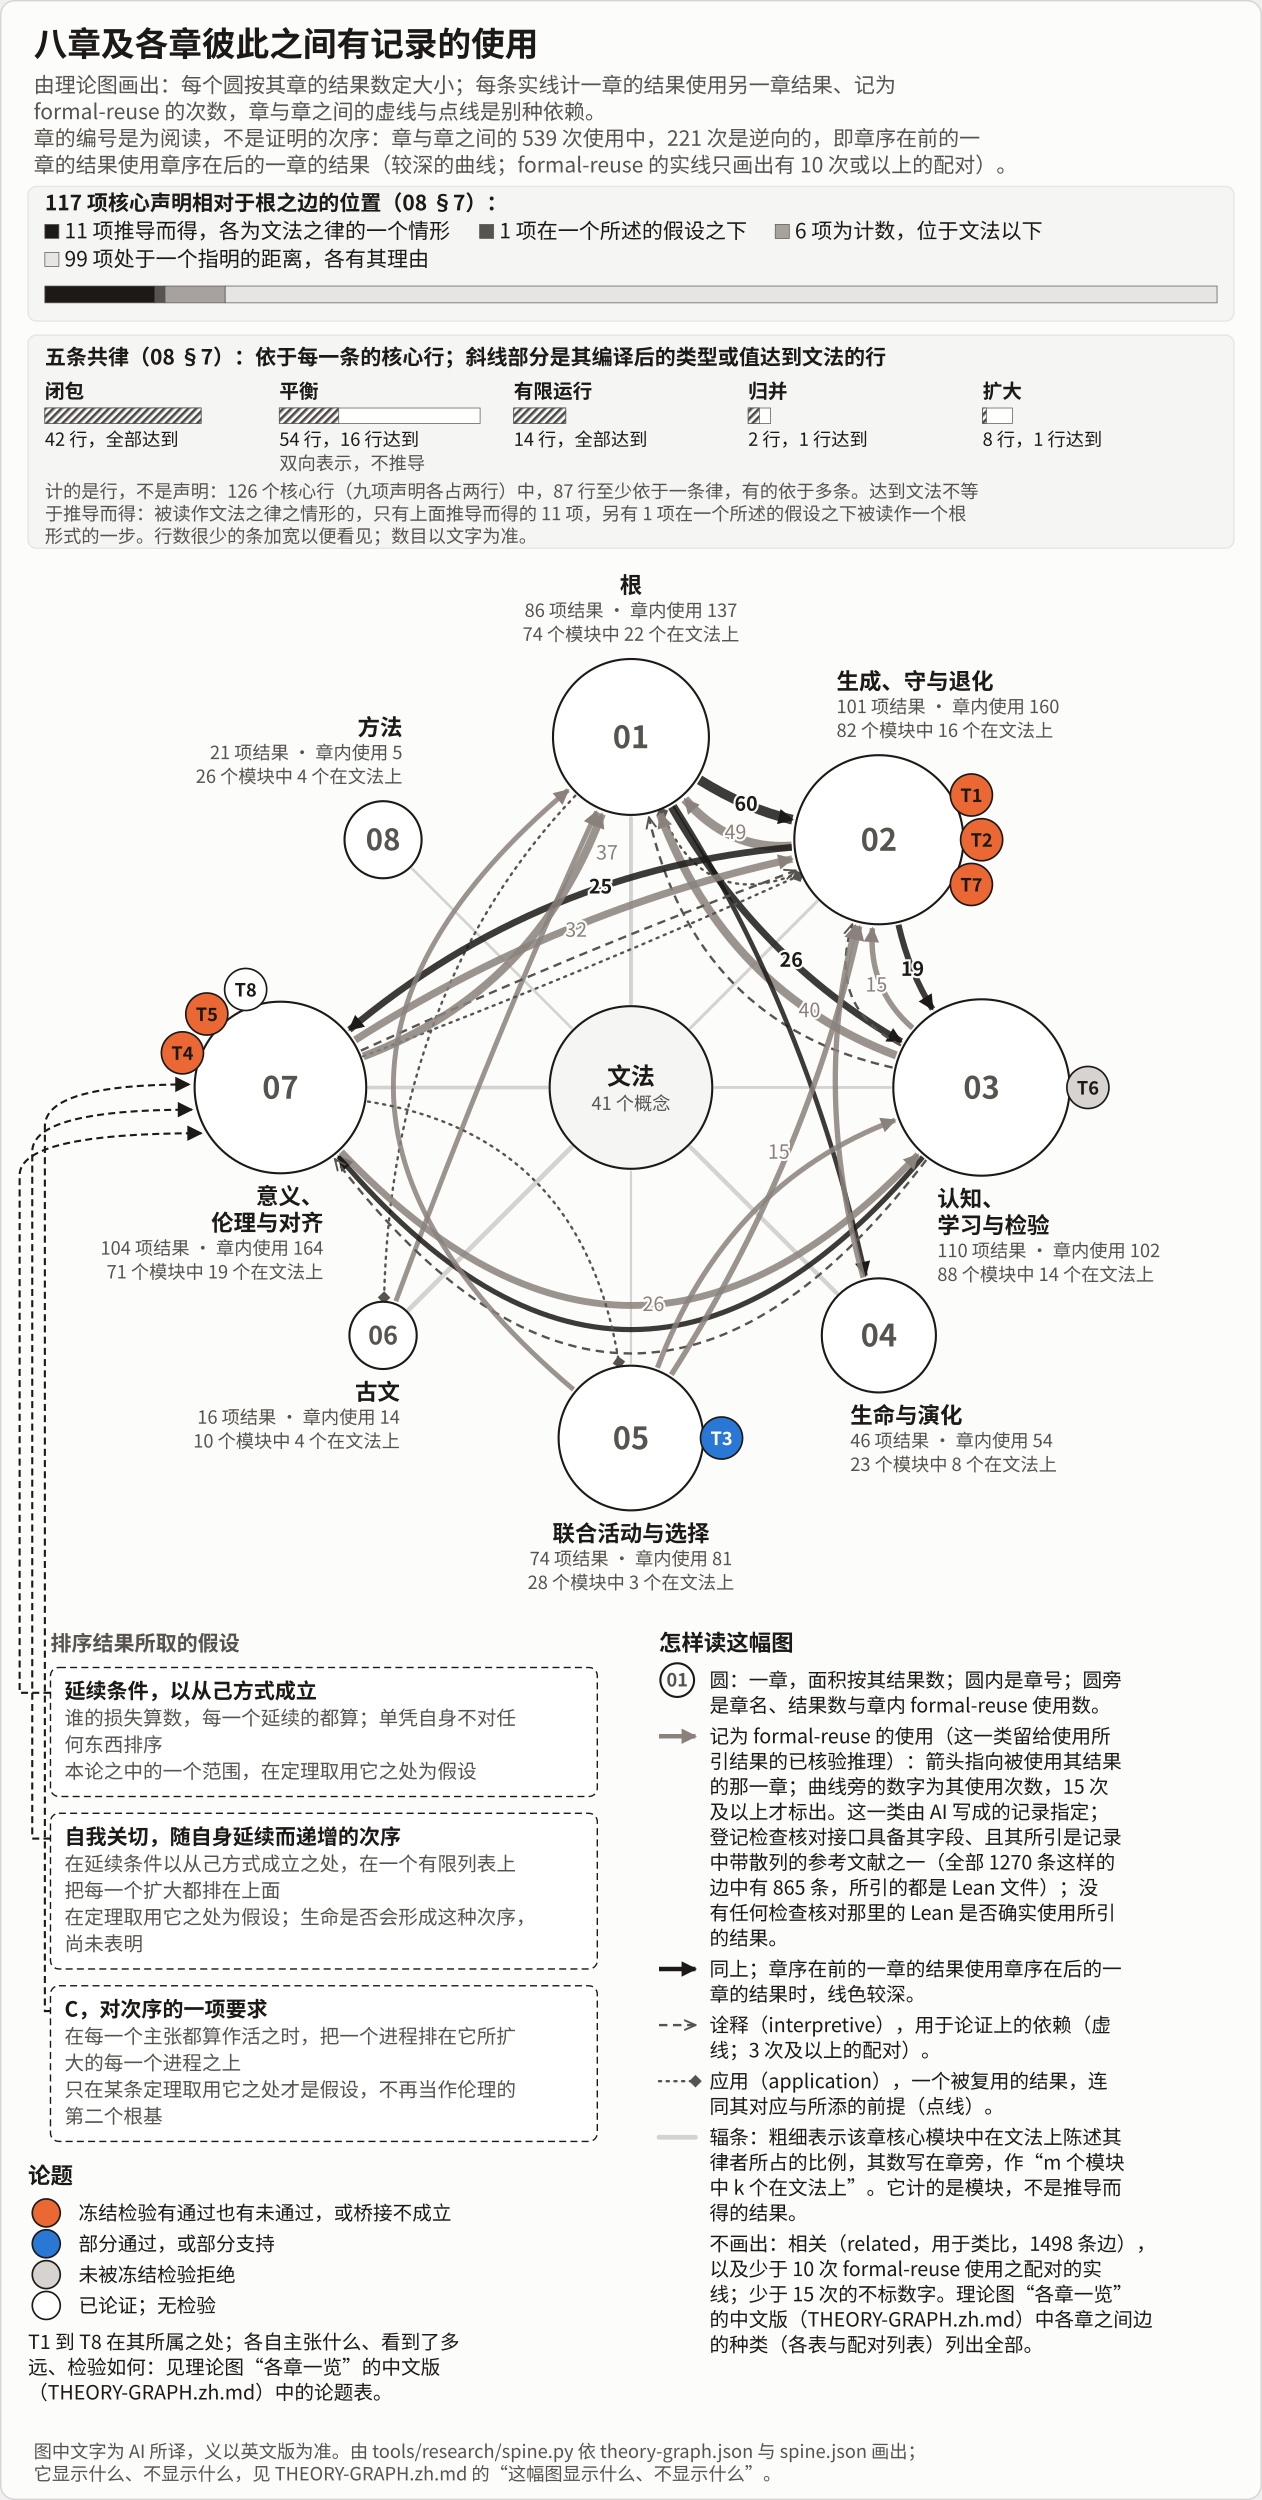
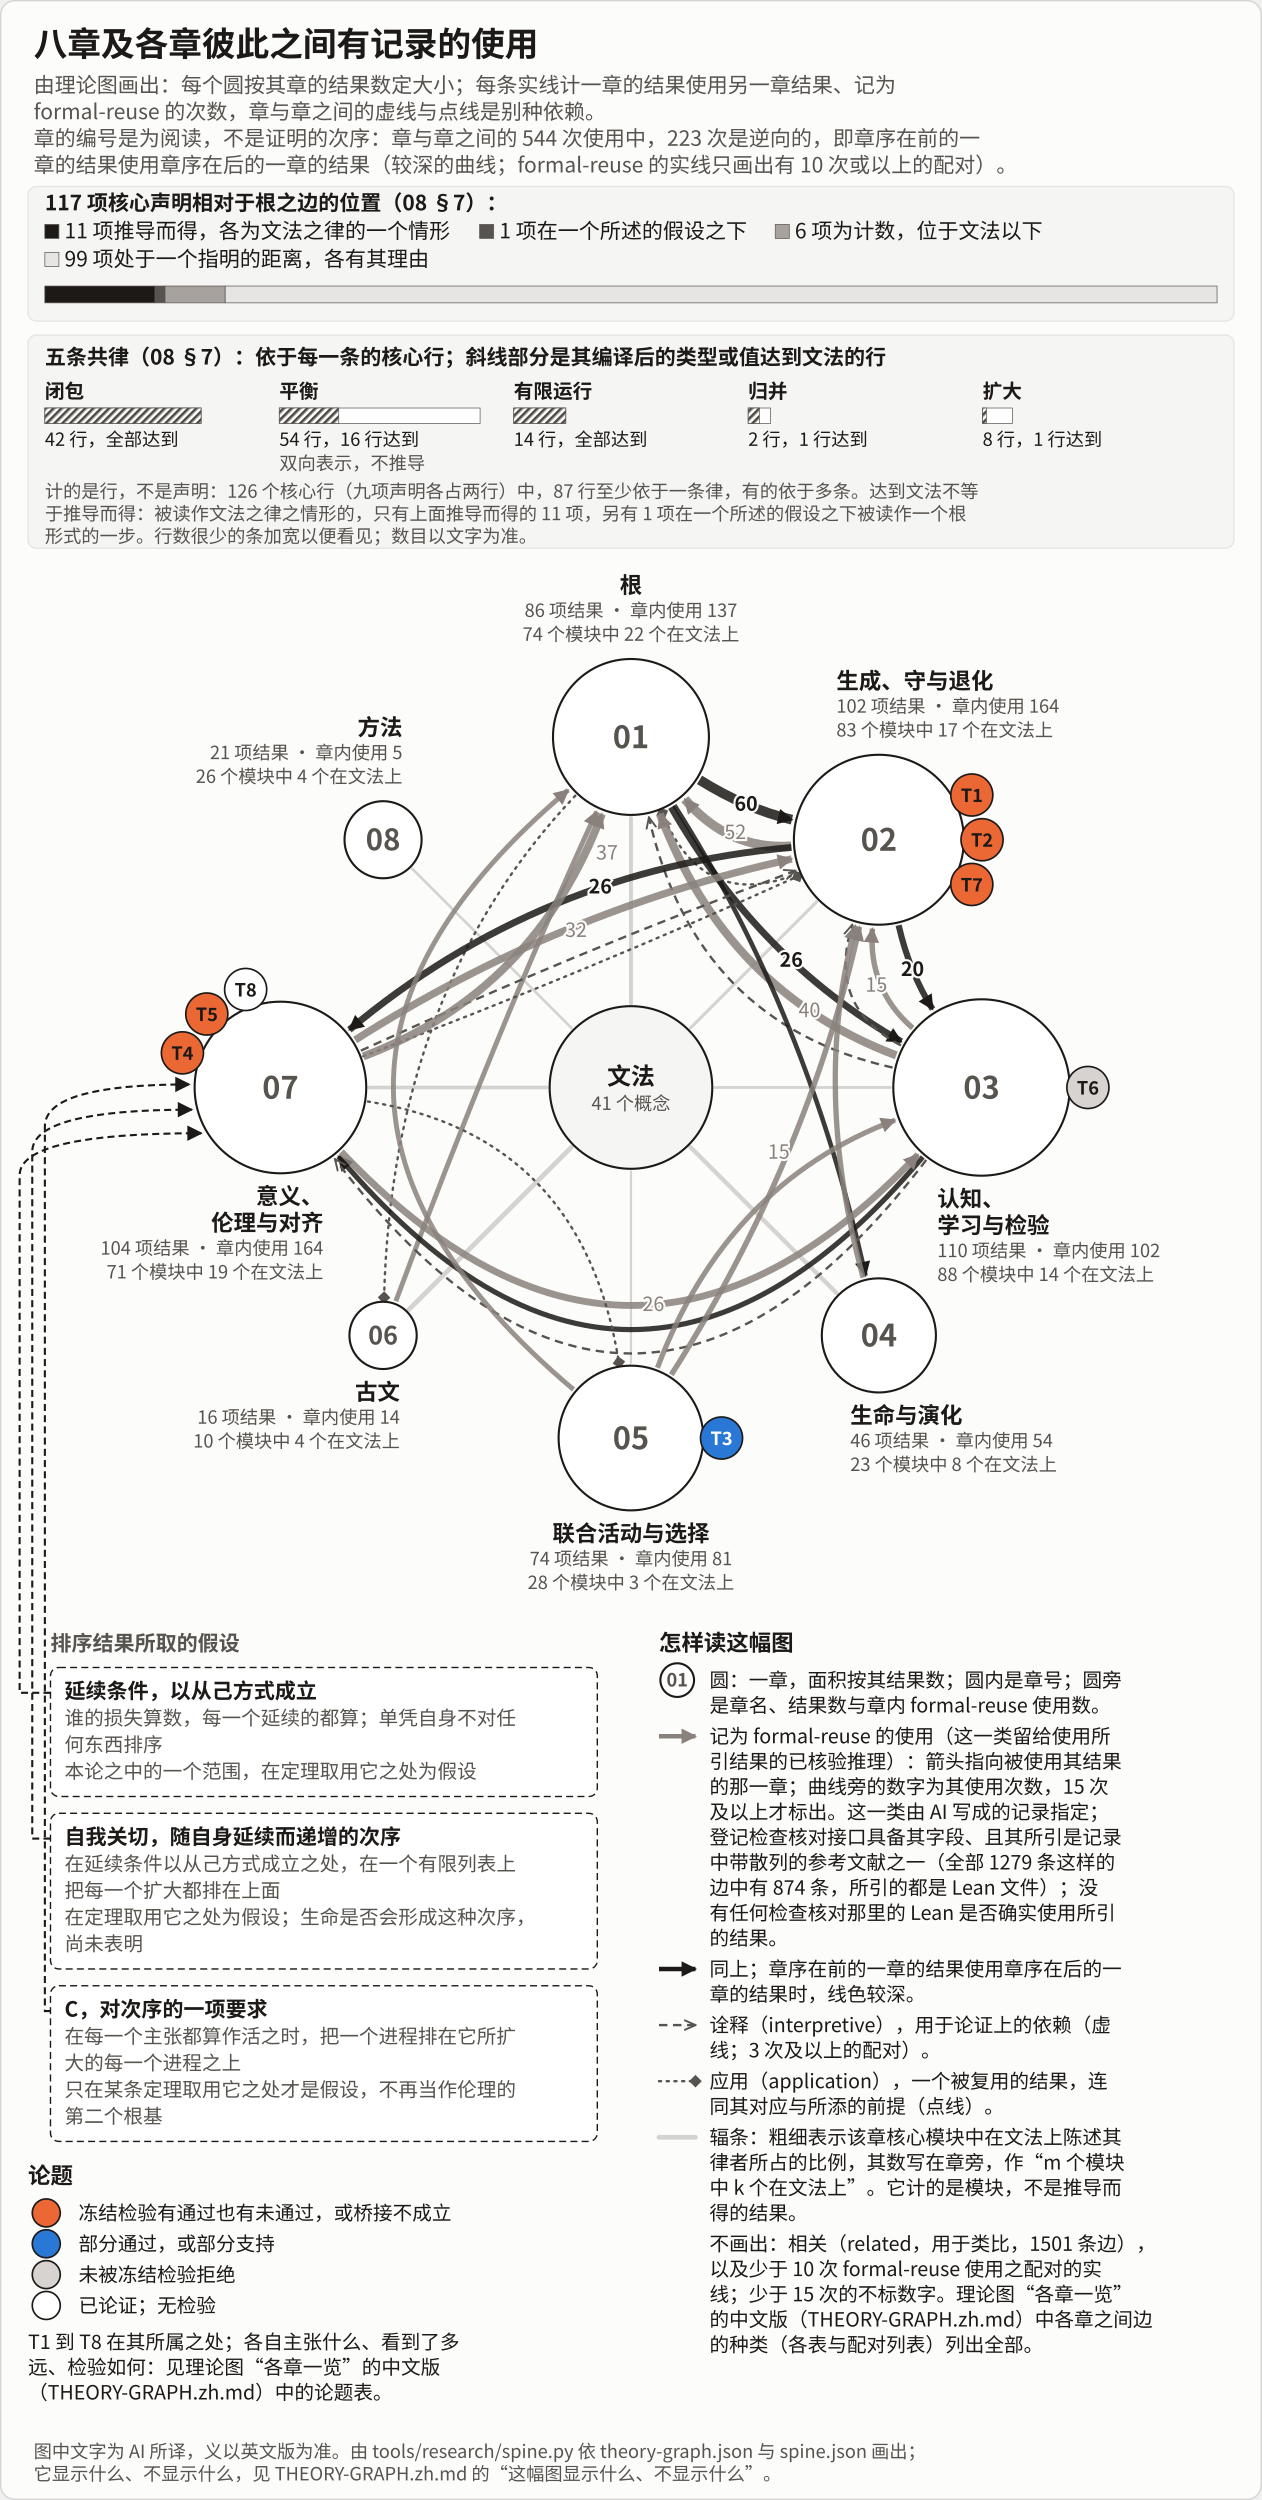
<svg xmlns="http://www.w3.org/2000/svg" viewBox="0 0 900 1783" width="900" height="1783" role="img" aria-labelledby="spine-title spine-desc" font-family="'PingFang SC', 'Hiragino Sans GB', 'Noto Sans CJK SC', 'Microsoft YaHei', sans-serif">
  <defs>
    <marker id="fwd" viewBox="0 0 10 10" refX="9" refY="5" markerWidth="11" markerHeight="11" markerUnits="userSpaceOnUse" orient="auto">
      <path d="M0,0 L10,5 L0,10 z" fill="#8a817c" />
    </marker>
    <marker id="back" viewBox="0 0 10 10" refX="9" refY="5" markerWidth="11" markerHeight="11" markerUnits="userSpaceOnUse" orient="auto">
      <path d="M0,0 L10,5 L0,10 z" fill="#1c1917" />
    </marker>
    <marker id="thin" viewBox="0 0 10 10" refX="9" refY="5" markerWidth="9" markerHeight="9" markerUnits="userSpaceOnUse" orient="auto">
      <path d="M0,1 L9,5 L0,9" fill="none" stroke="#57534e" stroke-width="1.5" />
    </marker>
    <marker id="diamond" viewBox="0 0 10 10" refX="5" refY="5" markerWidth="9" markerHeight="9" markerUnits="userSpaceOnUse" orient="auto">
      <path d="M5,0 L10,5 L5,10 L0,5 z" fill="#57534e" />
    </marker>
    <pattern id="reach" width="4" height="4" patternUnits="userSpaceOnUse" patternTransform="rotate(45)">
      <rect width="4" height="4" fill="#ffffff" />
      <rect width="2" height="4" fill="#57534e" />
    </pattern>
  </defs>
  <rect x="0.5" y="0.5" width="899" height="1782" rx="10" fill="#fcfcfb" stroke="#d6d3d1" />
  <text x="24" y="40" font-size="24" font-weight="bold" text-anchor="start" fill="#1c1917">八章及各章彼此之间有记录的使用</text>
  <text x="24" y="66" font-size="15" text-anchor="start" fill="#57534e">由理论图画出：每个圆按其章的结果数定大小；每条实线计一章的结果使用另一章结果、记为</text>
  <text x="24" y="85" font-size="15" text-anchor="start" fill="#57534e">formal-reuse 的次数，章与章之间的虚线与点线是别种依赖。</text>
-   <text x="24" y="104" font-size="15" text-anchor="start" fill="#57534e">章的编号是为阅读，不是证明的次序：章与章之间的 539 次使用中，221 次是逆向的，即章序在前的一</text>
+   <text x="24" y="104" font-size="15" text-anchor="start" fill="#57534e">章的编号是为阅读，不是证明的次序：章与章之间的 544 次使用中，223 次是逆向的，即章序在前的一</text>
  <text x="24" y="123" font-size="15" text-anchor="start" fill="#57534e">章的结果使用章序在后的一章的结果（较深的曲线；formal-reuse 的实线只画出有 10 次或以上的配对）。</text>
  <rect x="20" y="133" width="860" height="96" rx="6" fill="#f5f5f4" stroke="#e7e5e4" />
  <text x="32" y="150" font-size="15" font-weight="bold" text-anchor="start" fill="#1c1917">117 项核心声明相对于根之边的位置（08 §7）：</text>
  <rect x="32" y="160" width="10" height="10" fill="#1c1917" stroke="#57534e" stroke-width="0.5" />
  <text x="46" y="170" font-size="15" text-anchor="start" fill="#1c1917">11 项推导而得，各为文法之律的一个情形</text>
  <rect x="342.1" y="160" width="10" height="10" fill="#57534e" stroke="#57534e" stroke-width="0.5" />
  <text x="356.1" y="170" font-size="15" text-anchor="start" fill="#1c1917">1 项在一个所述的假设之下</text>
  <rect x="552.9" y="160" width="10" height="10" fill="#a8a29e" stroke="#57534e" stroke-width="0.5" />
  <text x="566.9" y="170" font-size="15" text-anchor="start" fill="#1c1917">6 项为计数，位于文法以下</text>
  <rect x="32" y="180" width="10" height="10" fill="#e7e5e4" stroke="#57534e" stroke-width="0.5" />
  <text x="46" y="190" font-size="15" text-anchor="start" fill="#1c1917">99 项处于一个指明的距离，各有其理由</text>
  <rect x="32" y="204" width="78.6" height="12" fill="#1c1917" stroke="#57534e" stroke-width="0.5" />
  <rect x="110.6" y="204" width="7.1" height="12" fill="#57534e" stroke="#57534e" stroke-width="0.5" />
  <rect x="117.7" y="204" width="42.9" height="12" fill="#a8a29e" stroke="#57534e" stroke-width="0.5" />
  <rect x="160.6" y="204" width="707.4" height="12" fill="#e7e5e4" stroke="#57534e" stroke-width="0.5" />
  <rect x="20" y="239" width="860" height="152" rx="6" fill="#f5f5f4" stroke="#e7e5e4" />
  <text x="32" y="260" font-size="15" font-weight="bold" text-anchor="start" fill="#1c1917">五条共律（08 §7）：依于每一条的核心行；斜线部分是其编译后的类型或值达到文法的行</text>
  <text x="32" y="284" font-size="14" font-weight="bold" text-anchor="start" fill="#1c1917">闭包</text>
  <rect x="32" y="291" width="111.4" height="11" fill="#ffffff" stroke="#57534e" stroke-width="0.5" />
  <rect x="32" y="291" width="111.4" height="11" fill="url(#reach)" stroke="#57534e" stroke-width="0.5" />
  <text x="32" y="318" font-size="13" text-anchor="start" fill="#1c1917">42 行，全部达到</text>
  <text x="199.2" y="284" font-size="14" font-weight="bold" text-anchor="start" fill="#1c1917">平衡</text>
  <rect x="199.2" y="291" width="143.2" height="11" fill="#ffffff" stroke="#57534e" stroke-width="0.5" />
  <rect x="199.2" y="291" width="42.4" height="11" fill="url(#reach)" stroke="#57534e" stroke-width="0.5" />
  <text x="199.2" y="318" font-size="13" text-anchor="start" fill="#1c1917">54 行，16 行达到</text>
  <text x="199.2" y="335" font-size="13" text-anchor="start" fill="#57534e">双向表示，不推导</text>
  <text x="366.4" y="284" font-size="14" font-weight="bold" text-anchor="start" fill="#1c1917">有限运行</text>
  <rect x="366.4" y="291" width="37.1" height="11" fill="#ffffff" stroke="#57534e" stroke-width="0.5" />
  <rect x="366.4" y="291" width="37.1" height="11" fill="url(#reach)" stroke="#57534e" stroke-width="0.5" />
  <text x="366.4" y="318" font-size="13" text-anchor="start" fill="#1c1917">14 行，全部达到</text>
  <text x="533.6" y="284" font-size="14" font-weight="bold" text-anchor="start" fill="#1c1917">归并</text>
  <rect x="533.6" y="291" width="16" height="11" fill="#ffffff" stroke="#57534e" stroke-width="0.5" />
  <rect x="533.6" y="291" width="8" height="11" fill="url(#reach)" stroke="#57534e" stroke-width="0.5" />
  <text x="533.6" y="318" font-size="13" text-anchor="start" fill="#1c1917">2 行，1 行达到</text>
  <text x="700.8" y="284" font-size="14" font-weight="bold" text-anchor="start" fill="#1c1917">扩大</text>
  <rect x="700.8" y="291" width="21.2" height="11" fill="#ffffff" stroke="#57534e" stroke-width="0.5" />
  <rect x="700.8" y="291" width="2.7" height="11" fill="url(#reach)" stroke="#57534e" stroke-width="0.5" />
  <text x="700.8" y="318" font-size="13" text-anchor="start" fill="#1c1917">8 行，1 行达到</text>
  <text x="32" y="355" font-size="13" text-anchor="start" fill="#57534e">计的是行，不是声明：126 个核心行（九项声明各占两行）中，87 行至少依于一条律，有的依于多条。达到文法不等</text>
  <text x="32" y="371" font-size="13" text-anchor="start" fill="#57534e">于推导而得：被读作文法之律之情形的，只有上面推导而得的 11 项，另有 1 项在一个所述的假设之下被读作一个根</text>
  <text x="32" y="387" font-size="13" text-anchor="start" fill="#57534e">形式的一步。行数很少的条加宽以便看见；数目以文字为准。</text>
  <line x1="450" y1="583.3" x2="450" y2="715.6" stroke="#a8a29e" stroke-opacity="0.45" stroke-width="2.8" stroke-linecap="round" />
-   <line x1="582.7" y1="642.9" x2="492.4" y2="733.2" stroke="#a8a29e" stroke-opacity="0.45" stroke-width="2.2" stroke-linecap="round" />
+   <line x1="582.5" y1="643.1" x2="492.4" y2="733.2" stroke="#a8a29e" stroke-opacity="0.45" stroke-width="2.2" stroke-linecap="round" />
  <line x1="635.1" y1="775.6" x2="510" y2="775.6" stroke="#a8a29e" stroke-opacity="0.45" stroke-width="2" stroke-linecap="round" />
  <line x1="596.6" y1="922.2" x2="492.4" y2="818.1" stroke="#a8a29e" stroke-opacity="0.45" stroke-width="3.1" stroke-linecap="round" />
  <line x1="450" y1="972" x2="450" y2="835.6" stroke="#a8a29e" stroke-opacity="0.45" stroke-width="1.6" stroke-linecap="round" />
  <line x1="291.6" y1="934" x2="407.6" y2="818.1" stroke="#a8a29e" stroke-opacity="0.45" stroke-width="3.4" stroke-linecap="round" />
  <line x1="263.2" y1="775.6" x2="390" y2="775.6" stroke="#a8a29e" stroke-opacity="0.45" stroke-width="2.6" stroke-linecap="round" />
  <line x1="294.1" y1="619.7" x2="407.6" y2="733.2" stroke="#a8a29e" stroke-opacity="0.45" stroke-width="1.9" stroke-linecap="round" />
  <circle cx="450" cy="775.6" r="58" fill="#f5f5f4" stroke="#1c1917" stroke-width="1.5" />
  <text x="450" y="773.6" font-size="17" font-weight="bold" text-anchor="middle" fill="#1c1917">文法</text>
  <text x="450" y="791.6" font-size="13" text-anchor="middle" fill="#57534e">41 个概念</text>
-   <path d="M498.9,556.2 Q532.3,577 565.1,584.6" fill="none" stroke="#1c1917" stroke-opacity="0.85" stroke-width="7" marker-end="url(#back)" />
-   <path d="M564.6,603.4 Q520,606.6 488.4,570" fill="none" stroke="#8a817c" stroke-opacity="0.85" stroke-width="6.4" marker-end="url(#fwd)" />
-   <path d="M569.3,622.8 Q501.7,650.9 472.3,579.9" fill="none" stroke="#57534e" stroke-width="1.7" stroke-dasharray="1.5 4" stroke-linecap="round" marker-end="url(#diamond)" />
+   <path d="M498.9,556.2 Q532.3,577 564.8,584.6" fill="none" stroke="#1c1917" stroke-opacity="0.85" stroke-width="7" marker-end="url(#back)" />
+   <path d="M564.3,603.4 Q520,606.6 488.4,570" fill="none" stroke="#8a817c" stroke-opacity="0.85" stroke-width="6.6" marker-end="url(#fwd)" />
+   <path d="M569,622.9 Q501.7,650.9 472.3,579.9" fill="none" stroke="#57534e" stroke-width="1.7" stroke-dasharray="1.5 4" stroke-linecap="round" marker-end="url(#diamond)" />
  <path d="M478.7,575.7 Q541.1,684.6 642.8,742.9" fill="none" stroke="#1c1917" stroke-opacity="0.85" stroke-width="4.9" marker-end="url(#back)" />
  <path d="M639.2,752.7 Q518.4,707.2 470.7,580.5" fill="none" stroke="#8a817c" stroke-opacity="0.85" stroke-width="5.9" marker-end="url(#fwd)" />
  <path d="M636.6,761.4 Q495.8,729.8 462.8,582.9" fill="none" stroke="#57534e" stroke-width="1.7" stroke-dasharray="6 4" marker-end="url(#thin)" />
  <path d="M481,574.3 Q576,723.5 617.3,909.8" fill="none" stroke="#1c1917" stroke-opacity="0.85" stroke-width="3.3" marker-end="url(#back)" />
  <path d="M410.3,567.5 Q279.7,705.1 273.9,925.4" fill="none" stroke="#57534e" stroke-width="1.7" stroke-dasharray="1.5 4" stroke-linecap="round" marker-end="url(#diamond)" />
  <path d="M282.3,928 Q353.6,735.7 425.5,578.9" fill="none" stroke="#8a817c" stroke-opacity="0.85" stroke-width="3.5" marker-end="url(#fwd)" />
-   <path d="M640.8,659.6 Q648.6,693.4 665.1,719.7" fill="none" stroke="#1c1917" stroke-opacity="0.85" stroke-width="4.3" marker-end="url(#back)" />
-   <path d="M650.9,733.2 Q619,705.6 622.2,662" fill="none" stroke="#8a817c" stroke-opacity="0.85" stroke-width="3.9" marker-end="url(#fwd)" />
-   <path d="M642.5,745.6 Q589.5,717.9 607.8,659.3" fill="none" stroke="#57534e" stroke-width="1.7" stroke-dasharray="6 4" marker-end="url(#thin)" />
-   <path d="M564.7,604.3 Q385.6,620.1 249.2,734.4" fill="none" stroke="#1c1917" stroke-opacity="0.85" stroke-width="4.8" marker-end="url(#back)" />
-   <path d="M253.3,741.7 Q397.8,649.7 565,612.6" fill="none" stroke="#8a817c" stroke-opacity="0.85" stroke-width="5.3" marker-end="url(#fwd)" />
-   <path d="M257.4,749.3 Q410.1,679.3 567.4,620.9" fill="none" stroke="#57534e" stroke-width="1.7" stroke-dasharray="6 4" marker-end="url(#thin)" />
-   <path d="M259.1,753.3 Q416.2,694 569.1,624.9" fill="none" stroke="#57534e" stroke-width="1.7" stroke-dasharray="1.5 4" stroke-linecap="round" marker-end="url(#diamond)" />
+   <path d="M640.9,659.9 Q648.6,693.4 665.1,719.7" fill="none" stroke="#1c1917" stroke-opacity="0.85" stroke-width="4.4" marker-end="url(#back)" />
+   <path d="M650.9,733.2 Q619,705.6 622.2,662.3" fill="none" stroke="#8a817c" stroke-opacity="0.85" stroke-width="3.9" marker-end="url(#fwd)" />
+   <path d="M642.5,745.6 Q589.5,717.9 607.8,659.6" fill="none" stroke="#57534e" stroke-width="1.7" stroke-dasharray="6 4" marker-end="url(#thin)" />
+   <path d="M564.4,604.4 Q385.6,620.1 249.2,734.4" fill="none" stroke="#1c1917" stroke-opacity="0.85" stroke-width="4.9" marker-end="url(#back)" />
+   <path d="M253.3,741.7 Q397.8,649.7 564.7,612.6" fill="none" stroke="#8a817c" stroke-opacity="0.85" stroke-width="5.3" marker-end="url(#fwd)" />
+   <path d="M257.4,749.3 Q410.1,679.3 567.2,621" fill="none" stroke="#57534e" stroke-width="1.7" stroke-dasharray="6 4" marker-end="url(#thin)" />
+   <path d="M259.1,753.3 Q416.2,694 568.8,625.1" fill="none" stroke="#57534e" stroke-width="1.7" stroke-dasharray="1.5 4" stroke-linecap="round" marker-end="url(#diamond)" />
  <path d="M658.1,825.2 Q450,1071.6 241.4,824.7" fill="none" stroke="#1c1917" stroke-opacity="0.85" stroke-width="3.7" marker-end="url(#back)" />
  <path d="M660.6,827.3 Q450,1103.6 238.9,826.7" fill="none" stroke="#57534e" stroke-width="1.7" stroke-dasharray="6 4" marker-end="url(#thin)" />
  <path d="M243.4,821.5 Q450,1039.6 654.7,823.5" fill="none" stroke="#8a817c" stroke-opacity="0.85" stroke-width="4.9" marker-end="url(#fwd)" />
-   <path d="M615.6,911.2 Q578.8,775.6 610.2,660" fill="none" stroke="#8a817c" stroke-opacity="0.85" stroke-width="3.8" marker-end="url(#fwd)" />
+   <path d="M615.6,911.2 Q578.8,775.6 610.1,660.2" fill="none" stroke="#8a817c" stroke-opacity="0.85" stroke-width="3.8" marker-end="url(#fwd)" />
  <path d="M409,991 Q154,775.6 405.2,563.5" fill="none" stroke="#8a817c" stroke-opacity="0.85" stroke-width="3.5" marker-end="url(#fwd)" />
-   <path d="M478.8,980.4 Q576,827.8 613.1,660.7" fill="none" stroke="#8a817c" stroke-opacity="0.85" stroke-width="3.9" marker-end="url(#fwd)" />
+   <path d="M478.8,980.4 Q576,827.8 613,661" fill="none" stroke="#8a817c" stroke-opacity="0.85" stroke-width="3.9" marker-end="url(#fwd)" />
  <path d="M468.9,975.5 Q518.4,844.1 638.3,798.9" fill="none" stroke="#8a817c" stroke-opacity="0.85" stroke-width="3.7" marker-end="url(#fwd)" />
  <path d="M259.1,753.4 Q381.6,707.2 429.3,580.5" fill="none" stroke="#8a817c" stroke-opacity="0.85" stroke-width="5.7" marker-end="url(#fwd)" />
  <path d="M262.4,785.6 Q415.5,810.1 441.4,971.7" fill="none" stroke="#57534e" stroke-width="1.7" stroke-dasharray="1.5 4" stroke-linecap="round" marker-end="url(#diamond)" />
  <circle cx="450" cy="525.6" r="55.6" fill="#ffffff" stroke="#1c1917" stroke-width="1.5" />
  <text x="450" y="533.6" font-size="22" font-weight="bold" text-anchor="middle" fill="#57534e">01</text>
  <text x="450" y="423" font-size="16" font-weight="bold" text-anchor="middle" fill="#1c1917" stroke="#fcfcfb" stroke-width="3" paint-order="stroke">根</text>
  <text x="450" y="440" font-size="13" text-anchor="middle" fill="#57534e" stroke="#fcfcfb" stroke-width="3" paint-order="stroke">86 项结果 · 章内使用 137</text>
  <text x="450" y="457" font-size="13" text-anchor="middle" fill="#57534e" stroke="#fcfcfb" stroke-width="3" paint-order="stroke">74 个模块中 22 个在文法上</text>
-   <circle cx="626.8" cy="598.9" r="60.3" fill="#ffffff" stroke="#1c1917" stroke-width="1.5" />
+   <circle cx="626.8" cy="598.9" r="60.6" fill="#ffffff" stroke="#1c1917" stroke-width="1.5" />
  <text x="626.8" y="606.8" font-size="22" font-weight="bold" text-anchor="middle" fill="#57534e">02</text>
-   <text x="596.6" y="491.6" font-size="16" font-weight="bold" text-anchor="start" fill="#1c1917" stroke="#fcfcfb" stroke-width="3" paint-order="stroke">生成、守与退化</text>
-   <text x="596.6" y="508.6" font-size="13" text-anchor="start" fill="#57534e" stroke="#fcfcfb" stroke-width="3" paint-order="stroke">101 项结果 · 章内使用 160</text>
-   <text x="596.6" y="525.6" font-size="13" text-anchor="start" fill="#57534e" stroke="#fcfcfb" stroke-width="3" paint-order="stroke">82 个模块中 16 个在文法上</text>
+   <text x="596.5" y="491.3" font-size="16" font-weight="bold" text-anchor="start" fill="#1c1917" stroke="#fcfcfb" stroke-width="3" paint-order="stroke">生成、守与退化</text>
+   <text x="596.5" y="508.3" font-size="13" text-anchor="start" fill="#57534e" stroke="#fcfcfb" stroke-width="3" paint-order="stroke">102 项结果 · 章内使用 164</text>
+   <text x="596.5" y="525.3" font-size="13" text-anchor="start" fill="#57534e" stroke="#fcfcfb" stroke-width="3" paint-order="stroke">83 个模块中 17 个在文法上</text>
  <circle cx="700" cy="775.6" r="62.9" fill="#ffffff" stroke="#1c1917" stroke-width="1.5" />
  <text x="700" y="783.6" font-size="22" font-weight="bold" text-anchor="middle" fill="#57534e">03</text>
  <text x="668.5" y="860.6" font-size="16" font-weight="bold" text-anchor="start" fill="#1c1917" stroke="#fcfcfb" stroke-width="3" paint-order="stroke">认知、</text>
  <text x="668.5" y="879.6" font-size="16" font-weight="bold" text-anchor="start" fill="#1c1917" stroke="#fcfcfb" stroke-width="3" paint-order="stroke">学习与检验</text>
  <text x="668.5" y="896.6" font-size="13" text-anchor="start" fill="#57534e" stroke="#fcfcfb" stroke-width="3" paint-order="stroke">110 项结果 · 章内使用 102</text>
  <text x="668.5" y="913.6" font-size="13" text-anchor="start" fill="#57534e" stroke="#fcfcfb" stroke-width="3" paint-order="stroke">88 个模块中 14 个在文法上</text>
  <circle cx="626.8" cy="952.4" r="40.7" fill="#ffffff" stroke="#1c1917" stroke-width="1.5" />
  <text x="626.8" y="960.3" font-size="22" font-weight="bold" text-anchor="middle" fill="#57534e">04</text>
  <text x="606.4" y="1015.1" font-size="16" font-weight="bold" text-anchor="start" fill="#1c1917" stroke="#fcfcfb" stroke-width="3" paint-order="stroke">生命与演化</text>
  <text x="606.4" y="1032.1" font-size="13" text-anchor="start" fill="#57534e" stroke="#fcfcfb" stroke-width="3" paint-order="stroke">46 项结果 · 章内使用 54</text>
  <text x="606.4" y="1049.1" font-size="13" text-anchor="start" fill="#57534e" stroke="#fcfcfb" stroke-width="3" paint-order="stroke">23 个模块中 8 个在文法上</text>
  <circle cx="450" cy="1025.6" r="51.6" fill="#ffffff" stroke="#1c1917" stroke-width="1.5" />
  <text x="450" y="1033.6" font-size="22" font-weight="bold" text-anchor="middle" fill="#57534e">05</text>
  <text x="450" y="1099.3" font-size="16" font-weight="bold" text-anchor="middle" fill="#1c1917" stroke="#fcfcfb" stroke-width="3" paint-order="stroke">联合活动与选择</text>
  <text x="450" y="1116.3" font-size="13" text-anchor="middle" fill="#57534e" stroke="#fcfcfb" stroke-width="3" paint-order="stroke">74 项结果 · 章内使用 81</text>
  <text x="450" y="1133.3" font-size="13" text-anchor="middle" fill="#57534e" stroke="#fcfcfb" stroke-width="3" paint-order="stroke">28 个模块中 3 个在文法上</text>
  <circle cx="273.2" cy="952.4" r="24" fill="#ffffff" stroke="#1c1917" stroke-width="1.5" />
  <text x="273.2" y="958.9" font-size="18" font-weight="bold" text-anchor="middle" fill="#57534e">06</text>
  <text x="285.2" y="998.4" font-size="16" font-weight="bold" text-anchor="end" fill="#1c1917" stroke="#fcfcfb" stroke-width="3" paint-order="stroke">古文</text>
  <text x="285.2" y="1015.4" font-size="13" text-anchor="end" fill="#57534e" stroke="#fcfcfb" stroke-width="3" paint-order="stroke">16 项结果 · 章内使用 14</text>
  <text x="285.2" y="1032.4" font-size="13" text-anchor="end" fill="#57534e" stroke="#fcfcfb" stroke-width="3" paint-order="stroke">10 个模块中 4 个在文法上</text>
  <circle cx="200" cy="775.6" r="61.2" fill="#ffffff" stroke="#1c1917" stroke-width="1.5" />
  <text x="200" y="783.6" font-size="22" font-weight="bold" text-anchor="middle" fill="#57534e">07</text>
  <text x="230.6" y="858.8" font-size="16" font-weight="bold" text-anchor="end" fill="#1c1917" stroke="#fcfcfb" stroke-width="3" paint-order="stroke">意义、</text>
  <text x="230.6" y="877.8" font-size="16" font-weight="bold" text-anchor="end" fill="#1c1917" stroke="#fcfcfb" stroke-width="3" paint-order="stroke">伦理与对齐</text>
  <text x="230.6" y="894.8" font-size="13" text-anchor="end" fill="#57534e" stroke="#fcfcfb" stroke-width="3" paint-order="stroke">104 项结果 · 章内使用 164</text>
  <text x="230.6" y="911.8" font-size="13" text-anchor="end" fill="#57534e" stroke="#fcfcfb" stroke-width="3" paint-order="stroke">71 个模块中 19 个在文法上</text>
  <circle cx="273.2" cy="598.9" r="27.5" fill="#ffffff" stroke="#1c1917" stroke-width="1.5" />
  <text x="273.2" y="606.4" font-size="21" font-weight="bold" text-anchor="middle" fill="#57534e">08</text>
  <text x="287" y="524.4" font-size="16" font-weight="bold" text-anchor="end" fill="#1c1917" stroke="#fcfcfb" stroke-width="3" paint-order="stroke">方法</text>
  <text x="287" y="541.4" font-size="13" text-anchor="end" fill="#57534e" stroke="#fcfcfb" stroke-width="3" paint-order="stroke">21 项结果 · 章内使用 5</text>
  <text x="287" y="558.4" font-size="13" text-anchor="end" fill="#57534e" stroke="#fcfcfb" stroke-width="3" paint-order="stroke">26 个模块中 4 个在文法上</text>
-   <circle cx="692.8" cy="567" r="15" fill="#eb6834" stroke="#1c1917" stroke-width="1.2" />
-   <text x="692.8" y="572" font-size="13" font-weight="bold" text-anchor="middle" fill="#1c1917">T1</text>
-   <circle cx="700.1" cy="598.9" r="15" fill="#eb6834" stroke="#1c1917" stroke-width="1.2" />
-   <text x="700.1" y="603.9" font-size="13" font-weight="bold" text-anchor="middle" fill="#1c1917">T2</text>
-   <circle cx="692.8" cy="630.8" r="15" fill="#eb6834" stroke="#1c1917" stroke-width="1.2" />
-   <text x="692.8" y="635.8" font-size="13" font-weight="bold" text-anchor="middle" fill="#1c1917">T7</text>
+   <circle cx="693.1" cy="567" r="15" fill="#eb6834" stroke="#1c1917" stroke-width="1.2" />
+   <text x="693.1" y="572" font-size="13" font-weight="bold" text-anchor="middle" fill="#1c1917">T1</text>
+   <circle cx="700.4" cy="598.9" r="15" fill="#eb6834" stroke="#1c1917" stroke-width="1.2" />
+   <text x="700.4" y="603.9" font-size="13" font-weight="bold" text-anchor="middle" fill="#1c1917">T2</text>
+   <circle cx="693.1" cy="630.8" r="15" fill="#eb6834" stroke="#1c1917" stroke-width="1.2" />
+   <text x="693.1" y="635.8" font-size="13" font-weight="bold" text-anchor="middle" fill="#1c1917">T7</text>
  <circle cx="514.6" cy="1025.6" r="15" fill="#2a78d6" stroke="#1c1917" stroke-width="1.2" />
  <text x="514.6" y="1030.6" font-size="13" font-weight="bold" text-anchor="middle" fill="#ffffff">T3</text>
  <circle cx="130.1" cy="750.9" r="15" fill="#eb6834" stroke="#1c1917" stroke-width="1.2" />
  <text x="130.1" y="755.9" font-size="13" font-weight="bold" text-anchor="middle" fill="#1c1917">T4</text>
  <circle cx="147.5" cy="723.2" r="15" fill="#eb6834" stroke="#1c1917" stroke-width="1.2" />
  <text x="147.5" y="728.2" font-size="13" font-weight="bold" text-anchor="middle" fill="#1c1917">T5</text>
  <circle cx="175.2" cy="705.7" r="15" fill="#ffffff" stroke="#1c1917" stroke-width="1.2" />
  <text x="175.2" y="710.7" font-size="13" font-weight="bold" text-anchor="middle" fill="#1c1917">T8</text>
  <circle cx="775.9" cy="775.6" r="15" fill="#d6d3d1" stroke="#1c1917" stroke-width="1.2" />
  <text x="775.9" y="780.6" font-size="13" font-weight="bold" text-anchor="middle" fill="#1c1917">T6</text>
  <text x="532.1" y="578.2" font-size="14" font-weight="bold" text-anchor="middle" fill="#1c1917" stroke="#fcfcfb" stroke-width="3" paint-order="stroke">60</text>
-   <text x="524.5" y="598.4" font-size="14" text-anchor="middle" fill="#8a817c" stroke="#fcfcfb" stroke-width="3" paint-order="stroke">49</text>
+   <text x="524.4" y="598.4" font-size="14" text-anchor="middle" fill="#8a817c" stroke="#fcfcfb" stroke-width="3" paint-order="stroke">52</text>
  <text x="577.3" y="725.4" font-size="14" text-anchor="middle" fill="#8a817c" stroke="#fcfcfb" stroke-width="3" paint-order="stroke">40</text>
  <text x="432.9" y="613" font-size="14" text-anchor="middle" fill="#8a817c" stroke="#fcfcfb" stroke-width="3" paint-order="stroke">37</text>
-   <text x="410.9" y="668.1" font-size="14" text-anchor="middle" fill="#8a817c" stroke="#fcfcfb" stroke-width="3" paint-order="stroke">32</text>
+   <text x="410.8" y="668.2" font-size="14" text-anchor="middle" fill="#8a817c" stroke="#fcfcfb" stroke-width="3" paint-order="stroke">32</text>
  <text x="564.3" y="689.5" font-size="14" font-weight="bold" text-anchor="middle" fill="#1c1917" stroke="#fcfcfb" stroke-width="3" paint-order="stroke">26</text>
+   <text x="428.1" y="637.2" font-size="14" font-weight="bold" text-anchor="middle" fill="#1c1917" stroke="#fcfcfb" stroke-width="3" paint-order="stroke">26</text>
  <text x="466" y="935" font-size="14" text-anchor="middle" fill="#8a817c" stroke="#fcfcfb" stroke-width="3" paint-order="stroke">26</text>
-   <text x="428.3" y="637.2" font-size="14" font-weight="bold" text-anchor="middle" fill="#1c1917" stroke="#fcfcfb" stroke-width="3" paint-order="stroke">25</text>
-   <text x="650.8" y="696" font-size="14" font-weight="bold" text-anchor="middle" fill="#1c1917" stroke="#fcfcfb" stroke-width="3" paint-order="stroke">19</text>
-   <text x="625" y="707.2" font-size="14" text-anchor="middle" fill="#8a817c" stroke="#fcfcfb" stroke-width="3" paint-order="stroke">15</text>
+   <text x="650.8" y="696.1" font-size="14" font-weight="bold" text-anchor="middle" fill="#1c1917" stroke="#fcfcfb" stroke-width="3" paint-order="stroke">20</text>
+   <text x="625" y="707.3" font-size="14" text-anchor="middle" fill="#8a817c" stroke="#fcfcfb" stroke-width="3" paint-order="stroke">15</text>
  <text x="555.4" y="826.4" font-size="14" text-anchor="middle" fill="#8a817c" stroke="#fcfcfb" stroke-width="3" paint-order="stroke">15</text>
  <text x="36" y="1177.3" font-size="15" font-weight="bold" text-anchor="start" fill="#57534e">排序结果所取的假设</text>
  <rect x="36" y="1189.256" width="390" height="92" rx="6" fill="#ffffff" stroke="#1c1917" stroke-dasharray="5 3" />
  <text x="46" y="1211.3" font-size="15" font-weight="bold" text-anchor="start" fill="#1c1917">延续条件，以从己方式成立</text>
  <text x="46" y="1230.3" font-size="14" text-anchor="start" fill="#57534e">谁的损失算数，每一个延续的都算；单凭自身不对任</text>
  <text x="46" y="1249.3" font-size="14" text-anchor="start" fill="#57534e">何东西排序</text>
  <text x="46" y="1268.3" font-size="14" text-anchor="start" fill="#57534e">本论之中的一个范围，在定理取用它之处为假设</text>
  <path d="M36,1207.3 L14,1207.3 L14,838.2 Q14,808.2 143.5,808.2" fill="none" stroke="#1c1917" stroke-width="1.5" stroke-dasharray="5 3" marker-end="url(#back)" />
  <rect x="36" y="1293.256" width="390" height="111" rx="6" fill="#ffffff" stroke="#1c1917" stroke-dasharray="5 3" />
  <text x="46" y="1315.3" font-size="15" font-weight="bold" text-anchor="start" fill="#1c1917">自我关切，随自身延续而递增的次序</text>
  <text x="46" y="1334.3" font-size="14" text-anchor="start" fill="#57534e">在延续条件以从己方式成立之处，在一个有限列表上</text>
  <text x="46" y="1353.3" font-size="14" text-anchor="start" fill="#57534e">把每一个扩大都排在上面</text>
  <text x="46" y="1372.3" font-size="14" text-anchor="start" fill="#57534e">在定理取用它之处为假设；生命是否会形成这种次序，</text>
  <text x="46" y="1391.3" font-size="14" text-anchor="start" fill="#57534e">尚未表明</text>
  <path d="M36,1311.3 L23,1311.3 L23,821.4 Q23,791.4 136.7,791.4" fill="none" stroke="#1c1917" stroke-width="1.5" stroke-dasharray="5 3" marker-end="url(#back)" />
  <rect x="36" y="1416.256" width="390" height="111" rx="6" fill="#ffffff" stroke="#1c1917" stroke-dasharray="5 3" />
  <text x="46" y="1438.3" font-size="15" font-weight="bold" text-anchor="start" fill="#1c1917">C，对次序的一项要求</text>
  <text x="46" y="1457.3" font-size="14" text-anchor="start" fill="#57534e">在每一个主张都算作活之时，把一个进程排在它所扩</text>
  <text x="46" y="1476.3" font-size="14" text-anchor="start" fill="#57534e">大的每一个进程之上</text>
  <text x="46" y="1495.3" font-size="14" text-anchor="start" fill="#57534e">只在某条定理取用它之处才是假设，不再当作伦理的</text>
  <text x="46" y="1514.3" font-size="14" text-anchor="start" fill="#57534e">第二个根基</text>
  <path d="M36,1434.3 L32,1434.3 L32,803.4 Q32,773.4 134.9,773.4" fill="none" stroke="#1c1917" stroke-width="1.5" stroke-dasharray="5 3" marker-end="url(#back)" />
  <text x="20" y="1557.3" font-size="16" font-weight="bold" text-anchor="start" fill="#1c1917">论题</text>
  <circle cx="33" cy="1578.256" r="10" fill="#eb6834" stroke="#1c1917" stroke-width="1.2" />
  <text x="56" y="1583.3" font-size="14" text-anchor="start" fill="#1c1917">冻结检验有通过也有未通过，或桥接不成立</text>
  <circle cx="33" cy="1600.256" r="10" fill="#2a78d6" stroke="#1c1917" stroke-width="1.2" />
  <text x="56" y="1605.3" font-size="14" text-anchor="start" fill="#1c1917">部分通过，或部分支持</text>
  <circle cx="33" cy="1622.256" r="10" fill="#d6d3d1" stroke="#1c1917" stroke-width="1.2" />
  <text x="56" y="1627.3" font-size="14" text-anchor="start" fill="#1c1917">未被冻结检验拒绝</text>
  <circle cx="33" cy="1644.256" r="10" fill="#ffffff" stroke="#1c1917" stroke-width="1.2" />
  <text x="56" y="1649.3" font-size="14" text-anchor="start" fill="#1c1917">已论证；无检验</text>
  <text x="20" y="1675.3" font-size="14" text-anchor="start" fill="#1c1917">T1 到 T8 在其所属之处；各自主张什么、看到了多</text>
  <text x="20" y="1693.3" font-size="14" text-anchor="start" fill="#1c1917">远、检验如何：见理论图“各章一览”的中文版</text>
  <text x="20" y="1711.3" font-size="14" text-anchor="start" fill="#1c1917">（THEORY-GRAPH.zh.md）中的论题表。</text>
  <text x="470" y="1177.3" font-size="16" font-weight="bold" text-anchor="start" fill="#1c1917">怎样读这幅图</text>
  <circle cx="483" cy="1198.256" r="12" fill="#ffffff" stroke="#1c1917" stroke-width="1.5" />
  <text x="483" y="1202.8" font-size="13" font-weight="bold" text-anchor="middle" fill="#57534e">01</text>
  <text x="506" y="1203.3" font-size="14" text-anchor="start" fill="#1c1917">圆：一章，面积按其结果数；圆内是章号；圆旁</text>
  <text x="506" y="1221.3" font-size="14" text-anchor="start" fill="#1c1917">是章名、结果数与章内 formal-reuse 使用数。</text>
  <line x1="470" y1="1238.3" x2="496" y2="1238.3" stroke="#8a817c" stroke-width="3.2" marker-end="url(#fwd)" />
  <text x="506" y="1243.3" font-size="14" text-anchor="start" fill="#1c1917">记为 formal-reuse 的使用（这一类留给使用所</text>
  <text x="506" y="1261.3" font-size="14" text-anchor="start" fill="#1c1917">引结果的已核验推理）：箭头指向被使用其结果</text>
  <text x="506" y="1279.3" font-size="14" text-anchor="start" fill="#1c1917">的那一章；曲线旁的数字为其使用次数，15 次</text>
  <text x="506" y="1297.3" font-size="14" text-anchor="start" fill="#1c1917">及以上才标出。这一类由 AI 写成的记录指定；</text>
  <text x="506" y="1315.3" font-size="14" text-anchor="start" fill="#1c1917">登记检查核对接口具备其字段、且其所引是记录</text>
-   <text x="506" y="1333.3" font-size="14" text-anchor="start" fill="#1c1917">中带散列的参考文献之一（全部 1270 条这样的</text>
-   <text x="506" y="1351.3" font-size="14" text-anchor="start" fill="#1c1917">边中有 865 条，所引的都是 Lean 文件）；没</text>
+   <text x="506" y="1333.3" font-size="14" text-anchor="start" fill="#1c1917">中带散列的参考文献之一（全部 1279 条这样的</text>
+   <text x="506" y="1351.3" font-size="14" text-anchor="start" fill="#1c1917">边中有 874 条，所引的都是 Lean 文件）；没</text>
  <text x="506" y="1369.3" font-size="14" text-anchor="start" fill="#1c1917">有任何检查核对那里的 Lean 是否确实使用所引</text>
  <text x="506" y="1387.3" font-size="14" text-anchor="start" fill="#1c1917">的结果。</text>
  <line x1="470" y1="1404.3" x2="496" y2="1404.3" stroke="#1c1917" stroke-width="3.2" marker-end="url(#back)" />
  <text x="506" y="1409.3" font-size="14" text-anchor="start" fill="#1c1917">同上；章序在前的一章的结果使用章序在后的一</text>
  <text x="506" y="1427.3" font-size="14" text-anchor="start" fill="#1c1917">章的结果时，线色较深。</text>
  <line x1="470" y1="1444.3" x2="496" y2="1444.3" stroke="#57534e" stroke-width="1.7" stroke-dasharray="6 4" marker-end="url(#thin)" />
  <text x="506" y="1449.3" font-size="14" text-anchor="start" fill="#1c1917">诠释（interpretive），用于论证上的依赖（虚</text>
  <text x="506" y="1467.3" font-size="14" text-anchor="start" fill="#1c1917">线；3 次及以上的配对）。</text>
  <line x1="470" y1="1484.3" x2="496" y2="1484.3" stroke="#57534e" stroke-width="1.7" stroke-dasharray="1.5 4" stroke-linecap="round" marker-end="url(#diamond)" />
  <text x="506" y="1489.3" font-size="14" text-anchor="start" fill="#1c1917">应用（application），一个被复用的结果，连</text>
  <text x="506" y="1507.3" font-size="14" text-anchor="start" fill="#1c1917">同其对应与所添的前提（点线）。</text>
  <line x1="470" y1="1524.3" x2="496" y2="1524.3" stroke="#a8a29e" stroke-opacity="0.45" stroke-width="3.4" stroke-linecap="round" />
  <text x="506" y="1529.3" font-size="14" text-anchor="start" fill="#1c1917">辐条：粗细表示该章核心模块中在文法上陈述其</text>
  <text x="506" y="1547.3" font-size="14" text-anchor="start" fill="#1c1917">律者所占的比例，其数写在章旁，作“m 个模块</text>
  <text x="506" y="1565.3" font-size="14" text-anchor="start" fill="#1c1917">中 k 个在文法上”。它计的是模块，不是推导而</text>
  <text x="506" y="1583.3" font-size="14" text-anchor="start" fill="#1c1917">得的结果。</text>
-   <text x="506" y="1605.3" font-size="14" text-anchor="start" fill="#1c1917">不画出：相关（related，用于类比，1498 条边），</text>
+   <text x="506" y="1605.3" font-size="14" text-anchor="start" fill="#1c1917">不画出：相关（related，用于类比，1501 条边），</text>
  <text x="506" y="1623.3" font-size="14" text-anchor="start" fill="#1c1917">以及少于 10 次 formal-reuse 使用之配对的实</text>
  <text x="506" y="1641.3" font-size="14" text-anchor="start" fill="#1c1917">线；少于 15 次的不标数字。理论图“各章一览”</text>
  <text x="506" y="1659.3" font-size="14" text-anchor="start" fill="#1c1917">的中文版（THEORY-GRAPH.zh.md）中各章之间边</text>
  <text x="506" y="1677.3" font-size="14" text-anchor="start" fill="#1c1917">的种类（各表与配对列表）列出全部。</text>
  <text x="24" y="1753" font-size="13" text-anchor="start" fill="#57534e">图中文字为 AI 所译，义以英文版为准。由 tools/research/spine.py 依 theory-graph.json 与 spine.json 画出；</text>
  <text x="24" y="1769" font-size="13" text-anchor="start" fill="#57534e">它显示什么、不显示什么，见 THEORY-GRAPH.zh.md 的“这幅图显示什么、不显示什么”。</text>
</svg>
